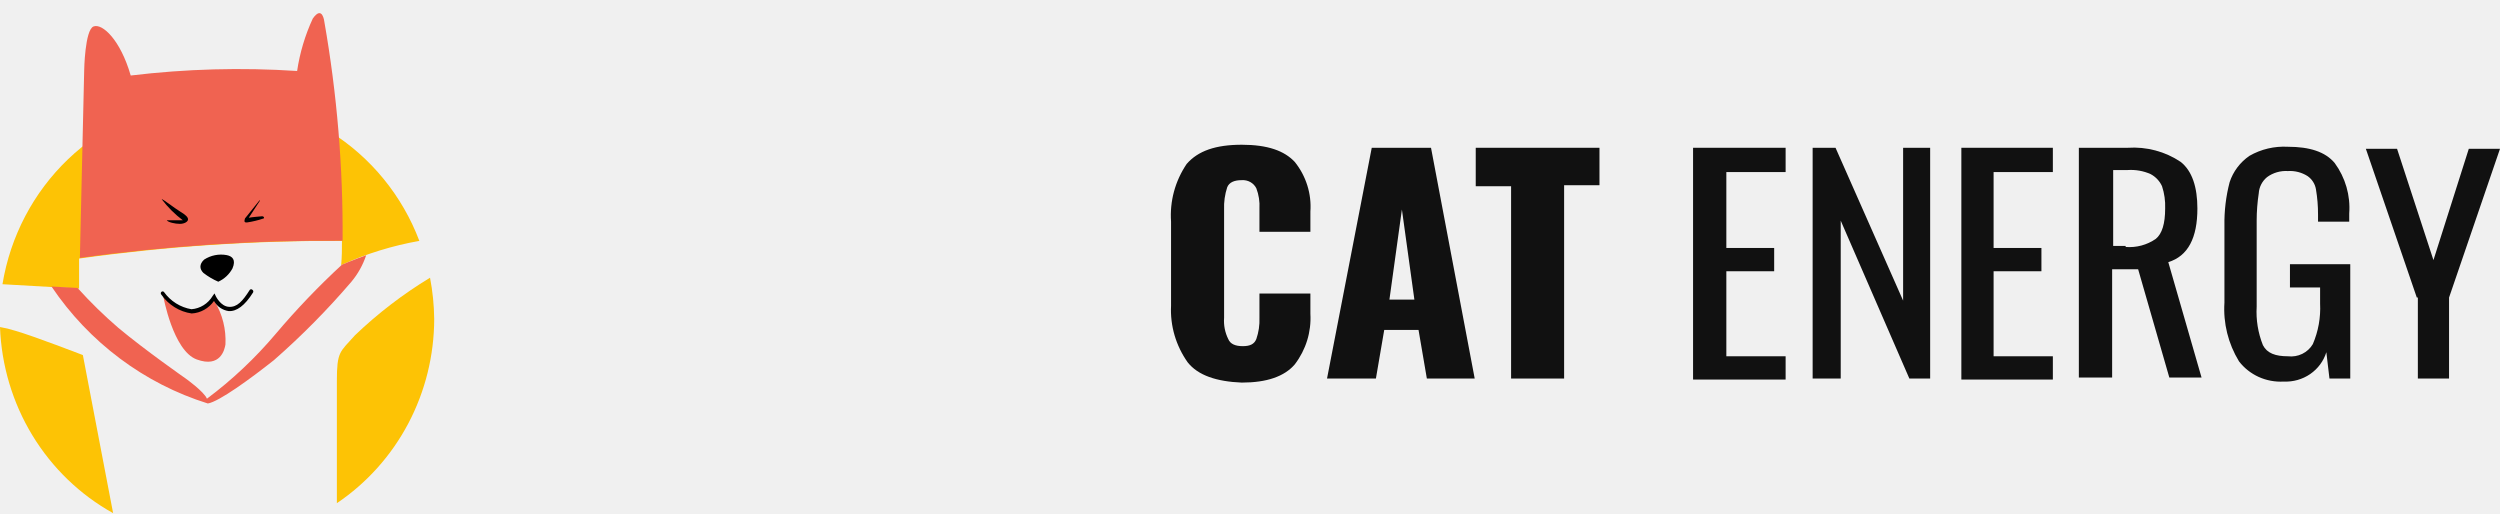
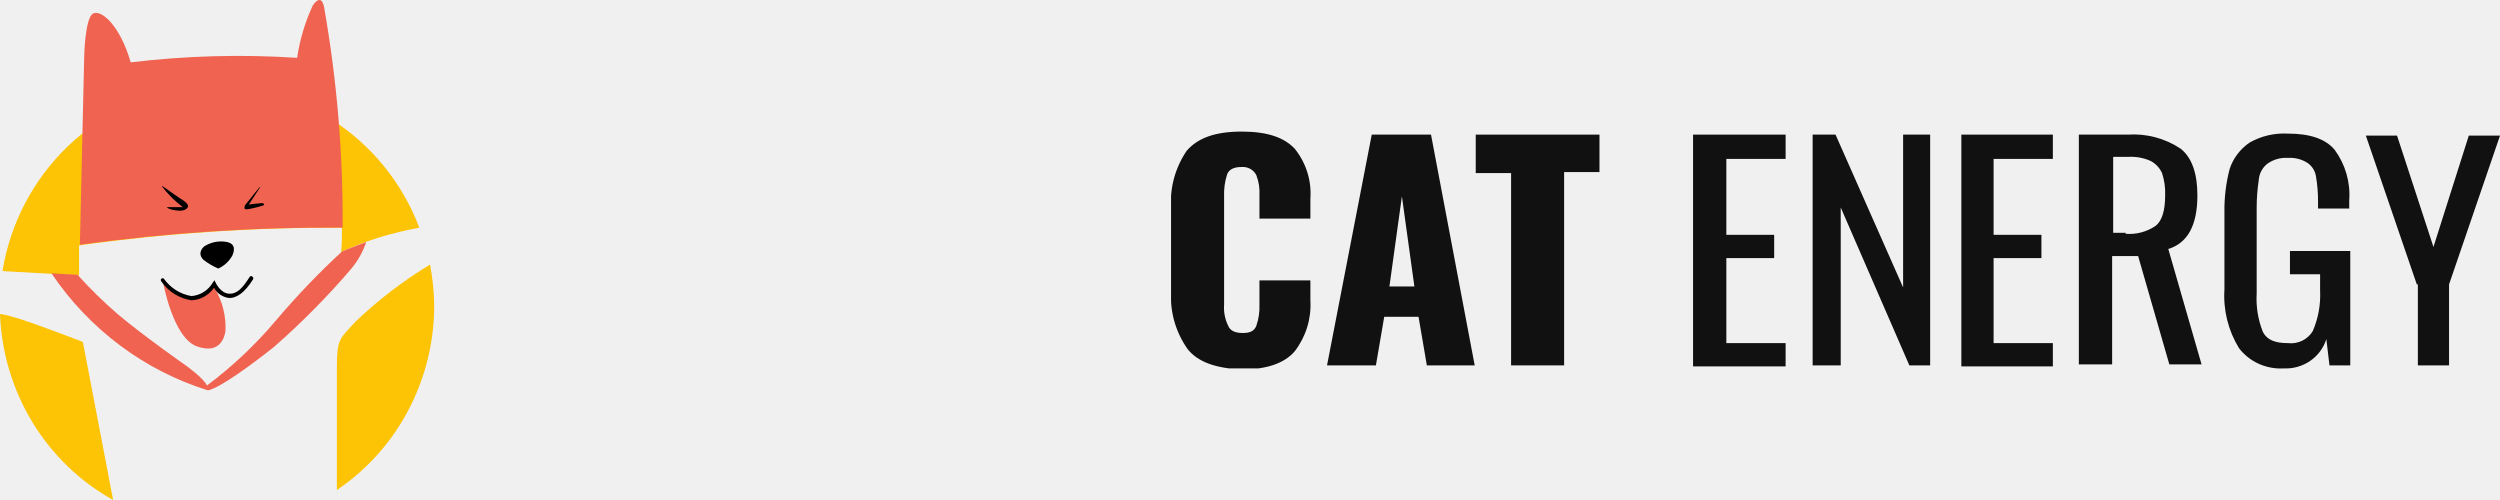
- <svg xmlns="http://www.w3.org/2000/svg" width="190" height="39" viewBox="0 0 190 39" fill="none">
-   <path d="M6.012 21.935V19.651C12.631 18.724 19.306 18.275 25.988 18.308C25.988 18.914 25.988 19.53 25.929 20.146C27.828 19.287 29.824 18.669 31.871 18.308C30.566 14.864 28.188 11.954 25.104 10.024C22.019 8.093 18.398 7.251 14.798 7.625C11.198 7.999 7.818 9.57 5.178 12.095C2.539 14.62 0.785 17.96 0.188 21.601L6.012 21.935Z" fill="#FDC305" />
-   <path d="M26.978 25.481C25.829 26.774 25.602 26.694 25.602 28.967C25.602 29.887 25.602 33.918 25.602 38.242C27.872 36.712 29.736 34.633 31.027 32.19C32.318 29.746 32.996 27.014 33 24.238C32.987 23.187 32.881 22.139 32.683 21.106C30.631 22.349 28.718 23.816 26.978 25.481Z" fill="#FDC305" />
-   <path d="M6.299 26.987C6.299 26.987 2.545 25.532 1.159 25.138C0.78 25.016 0.392 24.921 0 24.855C0.107 27.771 0.956 30.608 2.463 33.088C3.971 35.568 6.084 37.605 8.597 39L6.299 26.987Z" fill="#FDC305" />
-   <path d="M26.038 18.297C26.078 12.719 25.614 7.148 24.651 1.657C24.651 1.657 24.512 0.353 23.77 1.414C23.186 2.675 22.786 4.016 22.581 5.395C18.364 5.118 14.13 5.233 9.934 5.739C9.151 3.021 7.775 1.758 7.111 2.01C6.447 2.263 6.398 5.355 6.398 5.355L6.071 19.601C12.688 18.688 19.36 18.252 26.038 18.297Z" fill="#F06351" />
-   <path d="M12.291 15.145C12.291 15.054 13.281 15.832 13.687 16.075C14.093 16.317 14.291 16.499 14.291 16.671C14.291 16.843 14.024 17.014 13.668 17.014C13.311 17.014 12.766 16.893 12.677 16.742H13.895C13.292 16.286 12.752 15.749 12.291 15.145Z" fill="black" />
-   <path d="M19.699 15.256L18.619 16.6C18.619 16.661 18.451 16.954 18.798 16.903C19.208 16.841 19.612 16.743 20.006 16.61C20.115 16.61 20.075 16.418 19.897 16.438C19.719 16.459 19.214 16.489 18.907 16.55L19.739 15.277C19.739 15.277 19.808 15.145 19.699 15.256Z" fill="black" />
-   <path d="M16.589 21.41C17.048 21.203 17.428 20.848 17.669 20.399C17.946 19.742 17.669 19.48 17.233 19.389C16.637 19.278 16.021 19.4 15.51 19.732C15.123 20.096 15.173 20.46 15.46 20.743C15.808 21.012 16.187 21.236 16.589 21.41Z" fill="black" />
-   <path d="M16.193 22.672C16.082 22.903 15.927 23.109 15.737 23.279C15.455 23.51 15.109 23.645 14.747 23.663C14.226 23.705 13.708 23.55 13.291 23.228C13.095 23.108 12.918 22.958 12.766 22.784C12.667 22.672 12.545 22.582 12.41 22.521C12.41 22.521 13.152 26.663 14.955 27.32C16.758 27.977 17.074 26.562 17.134 26.178C17.193 25.032 16.91 23.894 16.322 22.915C16.302 22.602 16.292 22.804 16.193 22.672Z" fill="#F06351" />
-   <path d="M14.569 23.824C14.108 23.758 13.666 23.597 13.27 23.35C12.873 23.104 12.53 22.777 12.261 22.39C12.248 22.376 12.238 22.361 12.23 22.343C12.223 22.326 12.22 22.307 12.22 22.288C12.22 22.27 12.223 22.251 12.23 22.234C12.238 22.216 12.248 22.201 12.261 22.188C12.274 22.174 12.289 22.163 12.306 22.156C12.323 22.149 12.342 22.145 12.36 22.145C12.379 22.145 12.397 22.149 12.414 22.156C12.431 22.163 12.446 22.174 12.459 22.188C12.959 22.889 13.71 23.361 14.549 23.501C14.877 23.476 15.195 23.371 15.476 23.195C15.757 23.019 15.992 22.778 16.163 22.491L16.302 22.299L16.401 22.511C16.401 22.511 16.767 23.279 17.391 23.319C18.015 23.36 18.431 22.905 18.986 22.026C18.999 22.012 19.014 22.002 19.031 21.994C19.048 21.987 19.067 21.983 19.085 21.983C19.103 21.983 19.122 21.987 19.139 21.994C19.156 22.002 19.171 22.012 19.184 22.026C19.216 22.047 19.239 22.079 19.248 22.117C19.257 22.154 19.252 22.194 19.233 22.228C18.6 23.238 17.976 23.683 17.372 23.642C17.142 23.608 16.923 23.521 16.73 23.389C16.538 23.256 16.378 23.08 16.262 22.875C16.067 23.152 15.814 23.381 15.521 23.546C15.228 23.71 14.903 23.805 14.569 23.824Z" fill="black" />
-   <path d="M25.988 20.116C24.21 21.757 22.533 23.508 20.967 25.36C19.41 27.205 17.653 28.863 15.727 30.301C15.51 29.765 14.123 28.775 14.123 28.775C14.123 28.775 11.023 26.613 8.993 24.915C7.898 23.973 6.862 22.961 5.893 21.884L3.912 21.773C6.774 26.022 10.964 29.157 15.797 30.665C16.649 30.523 19.035 28.785 20.818 27.371C22.917 25.534 24.883 23.545 26.701 21.42C27.199 20.825 27.582 20.139 27.83 19.399C26.741 19.793 25.988 20.116 25.988 20.116Z" fill="#F06351" />
-   <path d="M90.264 27.538C89.37 26.276 88.925 24.763 89 23.231V16.846C88.892 15.298 89.308 13.758 90.186 12.461C91.055 11.461 92.398 11 94.374 11C96.35 11 97.614 11.461 98.404 12.308C99.263 13.379 99.685 14.721 99.59 16.077V17.615H95.718V15.846C95.749 15.323 95.668 14.799 95.48 14.308C95.38 14.109 95.221 13.945 95.024 13.835C94.827 13.726 94.6 13.676 94.374 13.692C93.821 13.692 93.426 13.846 93.268 14.231C93.089 14.777 93.009 15.35 93.031 15.923V24.154C92.989 24.71 93.098 25.267 93.347 25.769C93.505 26.154 93.9 26.308 94.453 26.308C95.006 26.308 95.322 26.154 95.48 25.769C95.66 25.249 95.74 24.702 95.718 24.154V22.308H99.59V23.846C99.67 25.224 99.251 26.585 98.404 27.692C97.614 28.615 96.271 29.077 94.374 29.077C92.477 29 91.055 28.538 90.264 27.538Z" fill="#111111" />
-   <path d="M104.253 11.231H108.757L112.077 28.769H108.441L107.809 25.077H105.201L104.569 28.769H100.854L104.253 11.231ZM107.493 22.769L106.545 15.923L105.596 22.769H107.493Z" fill="#111111" />
-   <path d="M114.843 14.154H112.156V11.231H121.56V14.077H118.873V28.769H114.843V14.154Z" fill="#111111" />
-   <path d="M135.707 11.231V13.077H131.202V18.846H134.837V20.615H131.202V27.077H135.707V28.846H128.673V11.231H135.707Z" fill="#111111" />
-   <path d="M137.761 11.231H139.5L144.637 22.846V11.231H146.692V28.769H145.111L139.895 16.769V28.769H137.761V11.231Z" fill="#111111" />
-   <path d="M149.063 11.231H156.017V13.077H151.513V18.846H155.148V20.615H151.513V27.077H156.017V28.846H149.063V11.231Z" fill="#111111" />
-   <path d="M161.707 11.231C163.137 11.135 164.559 11.514 165.738 12.308C166.607 13 167.002 14.231 167.002 15.846C167.002 18.077 166.291 19.462 164.79 19.923L167.318 28.692H164.869L162.498 20.462H160.522V28.692H157.993V11.231H161.707ZM161.549 18.769C162.364 18.835 163.176 18.616 163.841 18.154C164.315 17.769 164.552 17 164.552 15.846C164.574 15.273 164.494 14.7 164.315 14.154C164.137 13.762 163.832 13.437 163.446 13.231C162.902 12.989 162.304 12.884 161.707 12.923H160.601V18.692H161.549V18.769Z" fill="#111111" />
-   <path d="M170.164 27.462C169.342 26.117 168.956 24.562 169.057 23V17.154C169.038 16.039 169.17 14.927 169.452 13.846C169.717 13.039 170.244 12.337 170.954 11.846C171.836 11.338 172.854 11.097 173.878 11.154C175.538 11.154 176.723 11.539 177.434 12.385C178.252 13.502 178.644 14.862 178.541 16.231V16.846H176.17V16.308C176.173 15.664 176.12 15.02 176.012 14.385C175.945 13.983 175.718 13.623 175.379 13.385C174.935 13.101 174.408 12.966 173.878 13C173.311 12.965 172.75 13.128 172.297 13.461C172.111 13.614 171.959 13.802 171.851 14.013C171.742 14.225 171.679 14.456 171.665 14.692C171.561 15.38 171.508 16.074 171.507 16.769V23.308C171.449 24.304 171.61 25.301 171.981 26.231C172.297 26.846 172.93 27.077 173.878 27.077C174.252 27.122 174.632 27.059 174.97 26.895C175.307 26.73 175.587 26.473 175.775 26.154C176.192 25.181 176.381 24.13 176.328 23.077V21.846H174.036V20.077H178.62V28.769H177.039L176.802 26.769C176.595 27.439 176.163 28.023 175.576 28.427C174.989 28.831 174.28 29.033 173.562 29C172.909 29.037 172.256 28.916 171.663 28.648C171.07 28.379 170.555 27.972 170.164 27.462Z" fill="#111111" />
-   <path d="M183.678 22.615L179.805 11.308H182.176L184.942 19.769L187.629 11.308H190L186.128 22.615V28.769H183.757V22.615H183.678Z" fill="#111111" />
+ <svg xmlns="http://www.w3.org/2000/svg" width="190" height="38" viewBox="0 0 190 38" fill="none">
+   <g clip-path="url(#clip0_100622_405)">
+     <path d="M6.012 20.935V18.651C12.631 17.724 19.306 17.275 25.988 17.308C25.988 17.914 25.988 18.53 25.929 19.146C27.828 18.287 29.824 17.669 31.871 17.308C30.566 13.864 28.188 10.954 25.104 9.023C22.019 7.093 18.398 6.251 14.798 6.625C11.198 6.999 7.818 8.57 5.178 11.095C2.539 13.62 0.785 16.96 0.188 20.601L6.012 20.935Z" fill="#FDC305" />
+     <path d="M26.978 24.481C25.829 25.774 25.602 25.694 25.602 27.967C25.602 28.887 25.602 32.918 25.602 37.242C27.872 35.712 29.736 33.633 31.027 31.189C32.318 28.746 32.996 26.014 33 23.238C32.987 22.187 32.881 21.139 32.683 20.106C30.631 21.349 28.718 22.816 26.978 24.481Z" fill="#FDC305" />
+     <path d="M6.299 25.987C6.299 25.987 2.545 24.532 1.159 24.138C0.78 24.016 0.392 23.921 0 23.855C0.107 26.771 0.956 29.608 2.463 32.088C3.971 34.568 6.084 36.605 8.597 38L6.299 25.987Z" fill="#FDC305" />
+     <path d="M26.038 17.297C26.078 11.719 25.614 6.148 24.651 0.657C24.651 0.657 24.512 -0.647 23.77 0.414C23.186 1.675 22.786 3.016 22.581 4.395C18.364 4.118 14.13 4.233 9.934 4.739C9.151 2.021 7.775 0.758 7.111 1.01C6.447 1.263 6.398 4.355 6.398 4.355L6.071 18.601C12.688 17.688 19.36 17.252 26.038 17.297Z" fill="#F06351" />
+     <path d="M12.291 14.145C12.291 14.054 13.281 14.832 13.687 15.075C14.093 15.317 14.291 15.499 14.291 15.671C14.291 15.843 14.024 16.014 13.668 16.014C13.311 16.014 12.766 15.893 12.677 15.742H13.608H13.895C13.292 15.286 12.752 14.749 12.291 14.145Z" fill="black" />
+     <path d="M19.699 14.256L18.619 15.6C18.619 15.661 18.451 15.954 18.798 15.903C19.208 15.841 19.612 15.743 20.006 15.61C20.115 15.61 20.075 15.418 19.897 15.438C19.719 15.459 19.214 15.489 18.907 15.55L19.739 14.277C19.739 14.277 19.808 14.145 19.699 14.256Z" fill="black" />
+     <path d="M16.589 20.41C17.048 20.203 17.428 19.848 17.669 19.399C17.946 18.742 17.669 18.48 17.233 18.389C16.637 18.278 16.021 18.4 15.51 18.732C15.123 19.096 15.173 19.46 15.46 19.743C15.808 20.012 16.187 20.236 16.589 20.41Z" fill="black" />
+     <path d="M16.193 21.672C16.082 21.903 15.927 22.109 15.737 22.279C15.455 22.51 15.109 22.645 14.747 22.663C14.226 22.705 13.708 22.55 13.291 22.228C13.095 22.108 12.918 21.958 12.766 21.784C12.667 21.672 12.545 21.582 12.41 21.521C12.41 21.521 13.152 25.663 14.955 26.32C16.758 26.977 17.074 25.562 17.134 25.178C17.193 24.032 16.91 22.894 16.322 21.915C16.302 21.602 16.292 21.804 16.193 21.672Z" fill="#F06351" />
+     <path d="M14.569 22.824C14.108 22.758 13.666 22.597 13.27 22.35C12.873 22.104 12.53 21.777 12.261 21.39C12.248 21.376 12.238 21.361 12.23 21.343C12.223 21.326 12.22 21.307 12.22 21.288C12.22 21.27 12.223 21.251 12.23 21.234C12.238 21.216 12.248 21.201 12.261 21.187C12.274 21.174 12.289 21.163 12.306 21.156C12.323 21.149 12.342 21.145 12.36 21.145C12.379 21.145 12.397 21.149 12.414 21.156C12.431 21.163 12.446 21.174 12.459 21.187C12.959 21.889 13.71 22.361 14.549 22.501C14.877 22.476 15.195 22.371 15.476 22.195C15.757 22.019 15.992 21.778 16.163 21.491L16.302 21.299L16.401 21.511C16.401 21.511 16.767 22.279 17.391 22.319C18.015 22.36 18.431 21.905 18.986 21.026C18.999 21.012 19.014 21.002 19.031 20.994C19.048 20.987 19.067 20.983 19.085 20.983C19.103 20.983 19.122 20.987 19.139 20.994C19.156 21.002 19.171 21.012 19.184 21.026C19.216 21.047 19.239 21.079 19.248 21.117C19.257 21.154 19.252 21.194 19.233 21.228C18.6 22.238 17.976 22.683 17.372 22.642C17.142 22.608 16.923 22.521 16.73 22.389C16.538 22.256 16.378 22.08 16.262 21.875C16.067 22.152 15.814 22.381 15.521 22.546C15.228 22.71 14.903 22.805 14.569 22.824Z" fill="black" />
+     <path d="M25.988 19.116C24.21 20.757 22.533 22.508 20.967 24.36C19.41 26.205 17.653 27.863 15.727 29.301C15.51 28.765 14.123 27.775 14.123 27.775C14.123 27.775 11.023 25.613 8.993 23.915C7.898 22.973 6.862 21.961 5.893 20.884L3.912 20.773C6.774 25.022 10.964 28.157 15.797 29.665C16.649 29.523 19.035 27.785 20.818 26.371C22.917 24.534 24.883 22.545 26.701 20.42C27.199 19.825 27.582 19.139 27.83 18.399C26.741 18.793 25.988 19.116 25.988 19.116Z" fill="#F06351" />
+   </g>
+   <g clip-path="url(#clip1_100622_405)">
+     <path d="M90.264 26.538C89.37 25.276 88.925 23.763 89 22.231V15.846C88.892 14.298 89.308 12.758 90.186 11.461C91.055 10.461 92.398 10 94.374 10C96.35 10 97.614 10.461 98.404 11.308C99.263 12.379 99.685 13.721 99.59 15.077V16.615H95.718V14.846C95.749 14.323 95.668 13.799 95.48 13.308C95.38 13.109 95.221 12.945 95.024 12.835C94.827 12.726 94.6 12.676 94.374 12.692C93.821 12.692 93.426 12.846 93.268 13.231C93.089 13.777 93.009 14.35 93.031 14.923V23.154C92.989 23.71 93.098 24.267 93.347 24.769C93.505 25.154 93.9 25.308 94.453 25.308C95.006 25.308 95.322 25.154 95.48 24.769C95.66 24.249 95.74 23.702 95.718 23.154V21.308H99.59V22.846C99.67 24.224 99.251 25.585 98.404 26.692C97.614 27.615 96.271 28.077 94.374 28.077C92.477 28 91.055 27.538 90.264 26.538Z" fill="#111111" />
+     <path d="M104.253 10.231H108.757L112.077 27.769H108.441L107.809 24.077H105.201L104.569 27.769H100.854L104.253 10.231ZM107.493 21.769L106.545 14.923L105.596 21.769H107.493Z" fill="#111111" />
+     <path d="M114.843 13.154H112.156V10.231H121.56V13.077H118.873V27.769H114.843V13.154Z" fill="#111111" />
+     <path d="M128.752 10.231H135.707V12.077H131.202V17.846H134.837V19.615H131.202V26.077H135.707V27.846H128.673V10.231H128.752Z" fill="#111111" />
+     <path d="M137.761 10.231H139.5L144.637 21.846V10.231H146.692V27.769H145.111L139.895 15.769V27.769H137.761V10.231Z" fill="#111111" />
+     <path d="M149.063 10.231H156.017V12.077H151.513V17.846H155.148V19.615H151.513V26.077H156.017V27.846H149.063V10.231Z" fill="#111111" />
+     <path d="M158.072 10.231H161.707C163.137 10.135 164.559 10.514 165.738 11.308C166.607 12 167.002 13.231 167.002 14.846C167.002 17.077 166.291 18.462 164.79 18.923L167.318 27.692H164.869L162.498 19.462H160.522V27.692H157.993V10.231H158.072ZM161.549 17.769C162.364 17.835 163.176 17.616 163.841 17.154C164.315 16.769 164.552 16 164.552 14.846C164.574 14.273 164.494 13.7 164.315 13.154C164.137 12.762 163.832 12.437 163.446 12.231C162.902 11.989 162.304 11.884 161.707 11.923H160.601V17.692H161.549V17.769Z" fill="#111111" />
+     <path d="M170.164 26.462C169.342 25.117 168.956 23.562 169.057 22V16.154C169.038 15.039 169.171 13.927 169.452 12.846C169.717 12.039 170.244 11.337 170.954 10.846C171.836 10.338 172.854 10.097 173.878 10.154C175.538 10.154 176.723 10.539 177.434 11.385C178.252 12.502 178.644 13.862 178.541 15.231V15.846H176.17V15.308C176.173 14.664 176.12 14.02 176.012 13.385C175.945 12.983 175.718 12.623 175.379 12.385C174.935 12.101 174.408 11.966 173.878 12C173.311 11.965 172.75 12.128 172.297 12.461C172.111 12.614 171.959 12.802 171.851 13.013C171.742 13.225 171.679 13.456 171.665 13.692C171.561 14.38 171.508 15.074 171.507 15.769V22.308C171.449 23.304 171.61 24.301 171.981 25.231C172.297 25.846 172.93 26.077 173.878 26.077C174.252 26.122 174.632 26.059 174.97 25.895C175.307 25.73 175.587 25.473 175.775 25.154C176.192 24.181 176.381 23.13 176.328 22.077V20.846H174.036V19.077H178.62V27.769H177.039L176.802 25.769C176.595 26.439 176.163 27.023 175.576 27.427C174.989 27.831 174.28 28.033 173.562 28C172.909 28.037 172.256 27.916 171.663 27.648C171.07 27.379 170.555 26.972 170.164 26.462Z" fill="#111111" />
+     <path d="M183.678 21.615L179.805 10.308H182.176L184.942 18.769L187.629 10.308H190L186.128 21.615V27.769H183.757V21.615H183.678Z" fill="#111111" />
+   </g>
+   <defs>
+     <clipPath id="clip0_100622_405">
+       <rect width="33" height="38" fill="white" />
+     </clipPath>
+     <clipPath id="clip1_100622_405">
+       <rect width="101" height="18" fill="white" transform="translate(89 10)" />
+     </clipPath>
+   </defs>
</svg>
